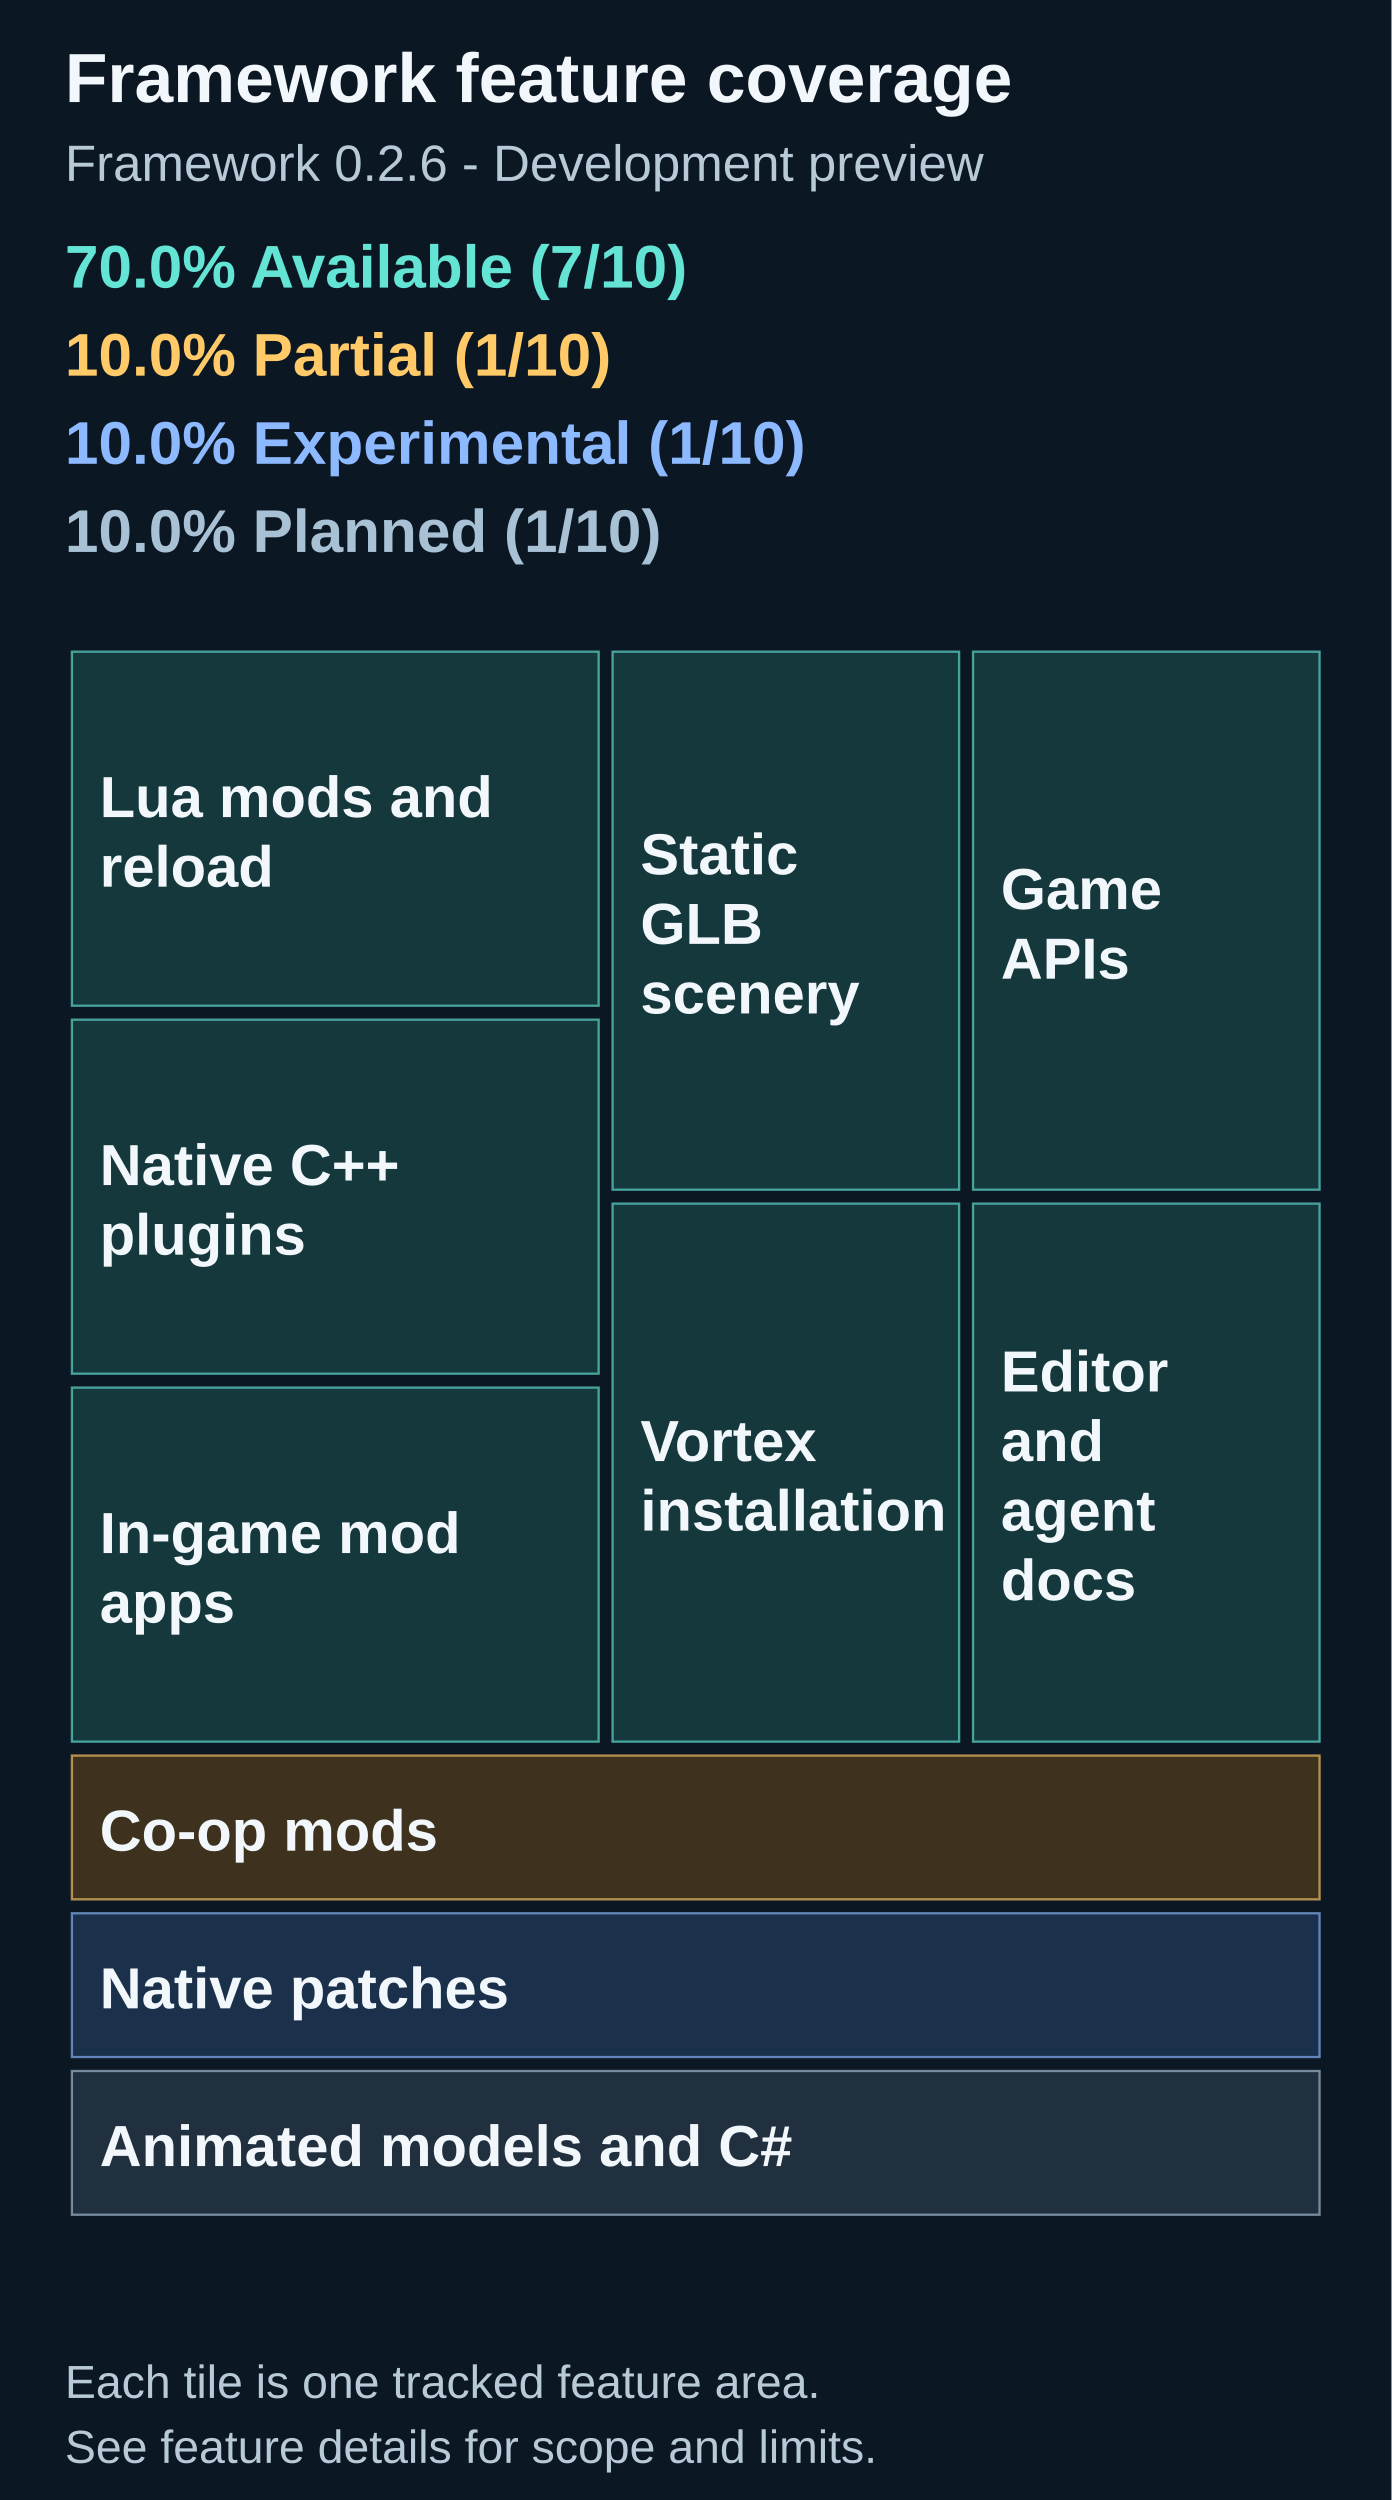
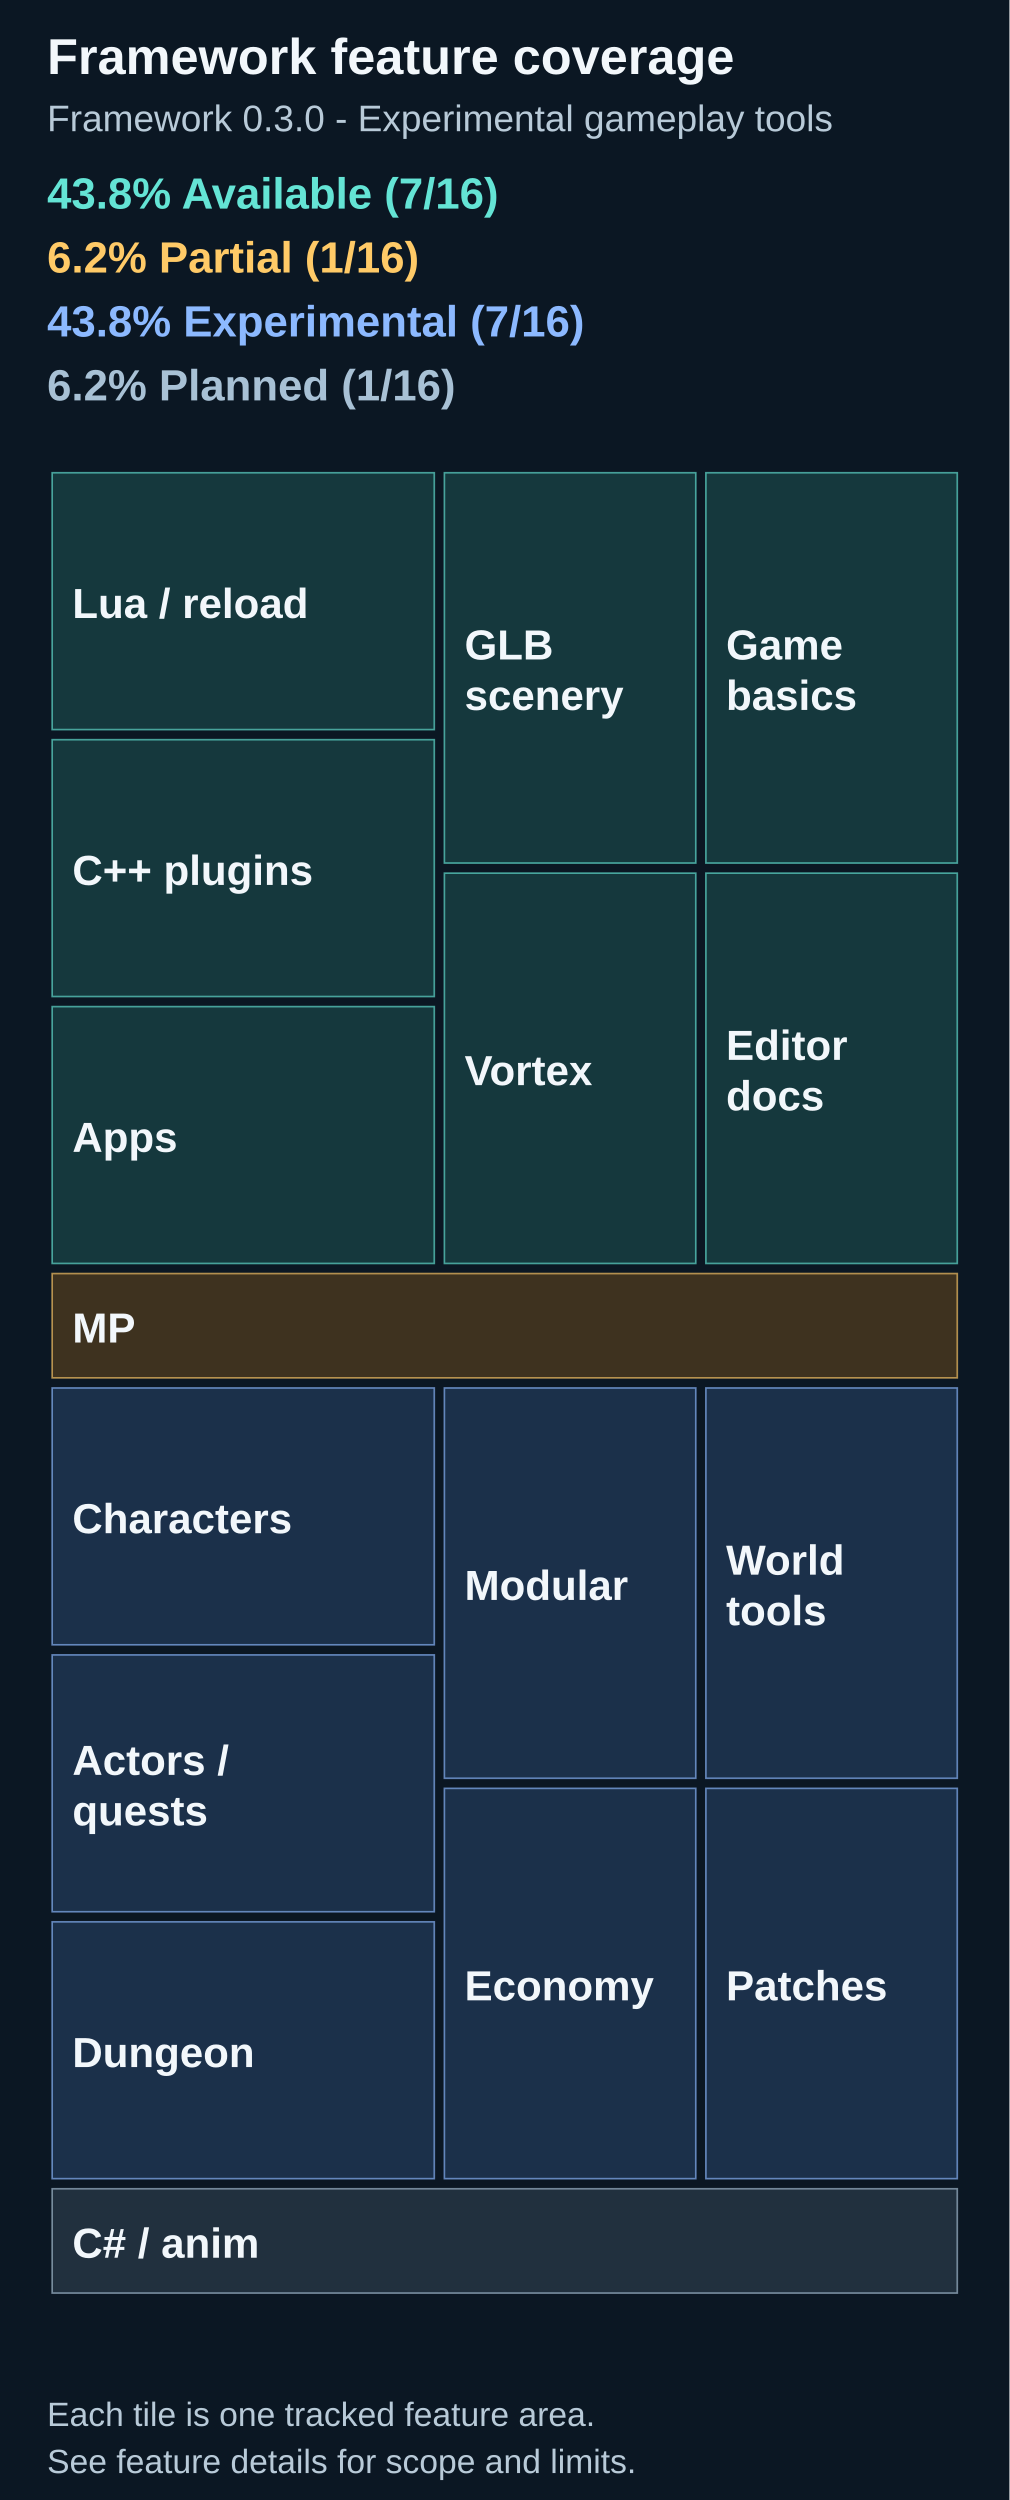
- <svg xmlns="http://www.w3.org/2000/svg" width="600" height="1078" viewBox="0 0 600 1078" role="img" aria-labelledby="title description">
-   <path fill="#0b1723" d="M0 0h600v1078H0z" />
+ <svg xmlns="http://www.w3.org/2000/svg" width="600" height="1486" viewBox="0 0 600 1486" role="img" aria-labelledby="title description">
+   <path fill="#0b1723" d="M0 0h600v1486H0z" />
  <text x="28" y="44" font-family="Arial" font-size="30" fill="#f2f7fb" font-weight="700">Framework feature coverage</text>
-   <text x="28" y="78" font-family="Arial" font-size="22" fill="#b8cad8" font-weight="400">Framework 0.2.6 - Development preview</text>
-   <text x="28" y="124" font-family="Arial" font-size="26" fill="#64e4d5" font-weight="700">70.0% Available (7/10)</text>
-   <text x="28" y="162" font-family="Arial" font-size="26" fill="#ffca67" font-weight="700">10.0% Partial (1/10)</text>
-   <text x="28" y="200" font-family="Arial" font-size="26" fill="#8cb9ff" font-weight="700">10.0% Experimental (1/10)</text>
-   <text x="28" y="238" font-family="Arial" font-size="26" fill="#a8c1d5" font-weight="700">10.0% Planned (1/10)</text>
+   <text x="28" y="78" font-family="Arial" font-size="22" fill="#b8cad8" font-weight="400">Framework 0.3.0 - Experimental gameplay tools</text>
+   <text x="28" y="124" font-family="Arial" font-size="26" fill="#64e4d5" font-weight="700">43.8% Available (7/16)</text>
+   <text x="28" y="162" font-family="Arial" font-size="26" fill="#ffca67" font-weight="700">6.2% Partial (1/16)</text>
+   <text x="28" y="200" font-family="Arial" font-size="26" fill="#8cb9ff" font-weight="700">43.8% Experimental (7/16)</text>
+   <text x="28" y="238" font-family="Arial" font-size="26" fill="#a8c1d5" font-weight="700">6.2% Planned (1/16)</text>
  <rect x="31.00" y="281.00" width="227.14" height="152.67" fill="#15383d" stroke="#64e4d5" stroke-opacity=".65" />
  <g>
-     <text x="43" y="352.33" font-family="Arial" font-size="25" fill="#f2f7fb" font-weight="600">Lua mods and</text>
-     <text x="43" y="382.33" font-family="Arial" font-size="25" fill="#f2f7fb" font-weight="600">reload</text>
+     <text x="43" y="367.33" font-family="Arial" font-size="25" fill="#f2f7fb" font-weight="600">Lua / reload</text>
  </g>
  <rect x="31.00" y="439.67" width="227.14" height="152.67" fill="#15383d" stroke="#64e4d5" stroke-opacity=".65" />
  <g>
-     <text x="43" y="511.0" font-family="Arial" font-size="25" fill="#f2f7fb" font-weight="600">Native C++</text>
-     <text x="43" y="541.0" font-family="Arial" font-size="25" fill="#f2f7fb" font-weight="600">plugins</text>
+     <text x="43" y="526.0" font-family="Arial" font-size="25" fill="#f2f7fb" font-weight="600">C++ plugins</text>
  </g>
  <rect x="31.00" y="598.33" width="227.14" height="152.67" fill="#15383d" stroke="#64e4d5" stroke-opacity=".65" />
  <g>
-     <text x="43" y="669.67" font-family="Arial" font-size="25" fill="#f2f7fb" font-weight="600">In-game mod</text>
-     <text x="43" y="699.67" font-family="Arial" font-size="25" fill="#f2f7fb" font-weight="600">apps</text>
+     <text x="43" y="684.67" font-family="Arial" font-size="25" fill="#f2f7fb" font-weight="600">Apps</text>
  </g>
  <rect x="264.14" y="281.00" width="149.43" height="232.00" fill="#15383d" stroke="#64e4d5" stroke-opacity=".65" />
  <g>
-     <text x="276.14" y="377.0" font-family="Arial" font-size="25" fill="#f2f7fb" font-weight="600">Static</text>
-     <text x="276.14" y="407.0" font-family="Arial" font-size="25" fill="#f2f7fb" font-weight="600">GLB</text>
-     <text x="276.14" y="437.0" font-family="Arial" font-size="25" fill="#f2f7fb" font-weight="600">scenery</text>
+     <text x="276.14" y="392.0" font-family="Arial" font-size="25" fill="#f2f7fb" font-weight="600">GLB</text>
+     <text x="276.14" y="422.0" font-family="Arial" font-size="25" fill="#f2f7fb" font-weight="600">scenery</text>
  </g>
  <rect x="419.57" y="281.00" width="149.43" height="232.00" fill="#15383d" stroke="#64e4d5" stroke-opacity=".65" />
  <g>
    <text x="431.57" y="392.0" font-family="Arial" font-size="25" fill="#f2f7fb" font-weight="600">Game</text>
-     <text x="431.57" y="422.0" font-family="Arial" font-size="25" fill="#f2f7fb" font-weight="600">APIs</text>
+     <text x="431.57" y="422.0" font-family="Arial" font-size="25" fill="#f2f7fb" font-weight="600">basics</text>
  </g>
  <rect x="264.14" y="519.00" width="149.43" height="232.00" fill="#15383d" stroke="#64e4d5" stroke-opacity=".65" />
  <g>
-     <text x="276.14" y="630.0" font-family="Arial" font-size="25" fill="#f2f7fb" font-weight="600">Vortex</text>
-     <text x="276.14" y="660.0" font-family="Arial" font-size="25" fill="#f2f7fb" font-weight="600">installation</text>
+     <text x="276.14" y="645.0" font-family="Arial" font-size="25" fill="#f2f7fb" font-weight="600">Vortex</text>
  </g>
  <rect x="419.57" y="519.00" width="149.43" height="232.00" fill="#15383d" stroke="#64e4d5" stroke-opacity=".65" />
  <g>
-     <text x="431.57" y="600.0" font-family="Arial" font-size="25" fill="#f2f7fb" font-weight="600">Editor</text>
-     <text x="431.57" y="630.0" font-family="Arial" font-size="25" fill="#f2f7fb" font-weight="600">and</text>
-     <text x="431.57" y="660.0" font-family="Arial" font-size="25" fill="#f2f7fb" font-weight="600">agent</text>
-     <text x="431.57" y="690.0" font-family="Arial" font-size="25" fill="#f2f7fb" font-weight="600">docs</text>
+     <text x="431.57" y="630.0" font-family="Arial" font-size="25" fill="#f2f7fb" font-weight="600">Editor</text>
+     <text x="431.57" y="660.0" font-family="Arial" font-size="25" fill="#f2f7fb" font-weight="600">docs</text>
  </g>
  <rect x="31.00" y="757.00" width="538.00" height="62.00" fill="#3e321f" stroke="#ffca67" stroke-opacity=".65" />
  <g>
-     <text x="43" y="798.0" font-family="Arial" font-size="25" fill="#f2f7fb" font-weight="600">Co-op mods</text>
+     <text x="43" y="798.0" font-family="Arial" font-size="25" fill="#f2f7fb" font-weight="600">MP</text>
  </g>
-   <rect x="31.00" y="825.00" width="538.00" height="62.00" fill="#1b304a" stroke="#8cb9ff" stroke-opacity=".65" />
+   <rect x="31.00" y="825.00" width="227.14" height="152.67" fill="#1b304a" stroke="#8cb9ff" stroke-opacity=".65" />
  <g>
-     <text x="43" y="866.0" font-family="Arial" font-size="25" fill="#f2f7fb" font-weight="600">Native patches</text>
+     <text x="43" y="911.33" font-family="Arial" font-size="25" fill="#f2f7fb" font-weight="600">Characters</text>
  </g>
-   <rect x="31.00" y="893.00" width="538.00" height="62.00" fill="#21303e" stroke="#a8c1d5" stroke-opacity=".65" />
+   <rect x="31.00" y="983.67" width="227.14" height="152.67" fill="#1b304a" stroke="#8cb9ff" stroke-opacity=".65" />
  <g>
-     <text x="43" y="934.0" font-family="Arial" font-size="25" fill="#f2f7fb" font-weight="600">Animated models and C#</text>
+     <text x="43" y="1055.0" font-family="Arial" font-size="25" fill="#f2f7fb" font-weight="600">Actors /</text>
+     <text x="43" y="1085.0" font-family="Arial" font-size="25" fill="#f2f7fb" font-weight="600">quests</text>
  </g>
-   <text x="28" y="1034" font-family="Arial" font-size="20" fill="#b8cad8" font-weight="400">Each tile is one tracked feature area.</text>
-   <text x="28" y="1062" font-family="Arial" font-size="20" fill="#b8cad8" font-weight="400">See feature details for scope and limits.</text>
+   <rect x="31.00" y="1142.33" width="227.14" height="152.67" fill="#1b304a" stroke="#8cb9ff" stroke-opacity=".65" />
+   <g>
+     <text x="43" y="1228.67" font-family="Arial" font-size="25" fill="#f2f7fb" font-weight="600">Dungeon</text>
+   </g>
+   <rect x="264.14" y="825.00" width="149.43" height="232.00" fill="#1b304a" stroke="#8cb9ff" stroke-opacity=".65" />
+   <g>
+     <text x="276.14" y="951.0" font-family="Arial" font-size="25" fill="#f2f7fb" font-weight="600">Modular</text>
+   </g>
+   <rect x="419.57" y="825.00" width="149.43" height="232.00" fill="#1b304a" stroke="#8cb9ff" stroke-opacity=".65" />
+   <g>
+     <text x="431.57" y="936.0" font-family="Arial" font-size="25" fill="#f2f7fb" font-weight="600">World</text>
+     <text x="431.57" y="966.0" font-family="Arial" font-size="25" fill="#f2f7fb" font-weight="600">tools</text>
+   </g>
+   <rect x="264.14" y="1063.00" width="149.43" height="232.00" fill="#1b304a" stroke="#8cb9ff" stroke-opacity=".65" />
+   <g>
+     <text x="276.14" y="1189.0" font-family="Arial" font-size="25" fill="#f2f7fb" font-weight="600">Economy</text>
+   </g>
+   <rect x="419.57" y="1063.00" width="149.43" height="232.00" fill="#1b304a" stroke="#8cb9ff" stroke-opacity=".65" />
+   <g>
+     <text x="431.57" y="1189.0" font-family="Arial" font-size="25" fill="#f2f7fb" font-weight="600">Patches</text>
+   </g>
+   <rect x="31.00" y="1301.00" width="538.00" height="62.00" fill="#21303e" stroke="#a8c1d5" stroke-opacity=".65" />
+   <g>
+     <text x="43" y="1342.0" font-family="Arial" font-size="25" fill="#f2f7fb" font-weight="600">C# / anim</text>
+   </g>
+   <text x="28" y="1442" font-family="Arial" font-size="20" fill="#b8cad8" font-weight="400">Each tile is one tracked feature area.</text>
+   <text x="28" y="1470" font-family="Arial" font-size="20" fill="#b8cad8" font-weight="400">See feature details for scope and limits.</text>
</svg>
